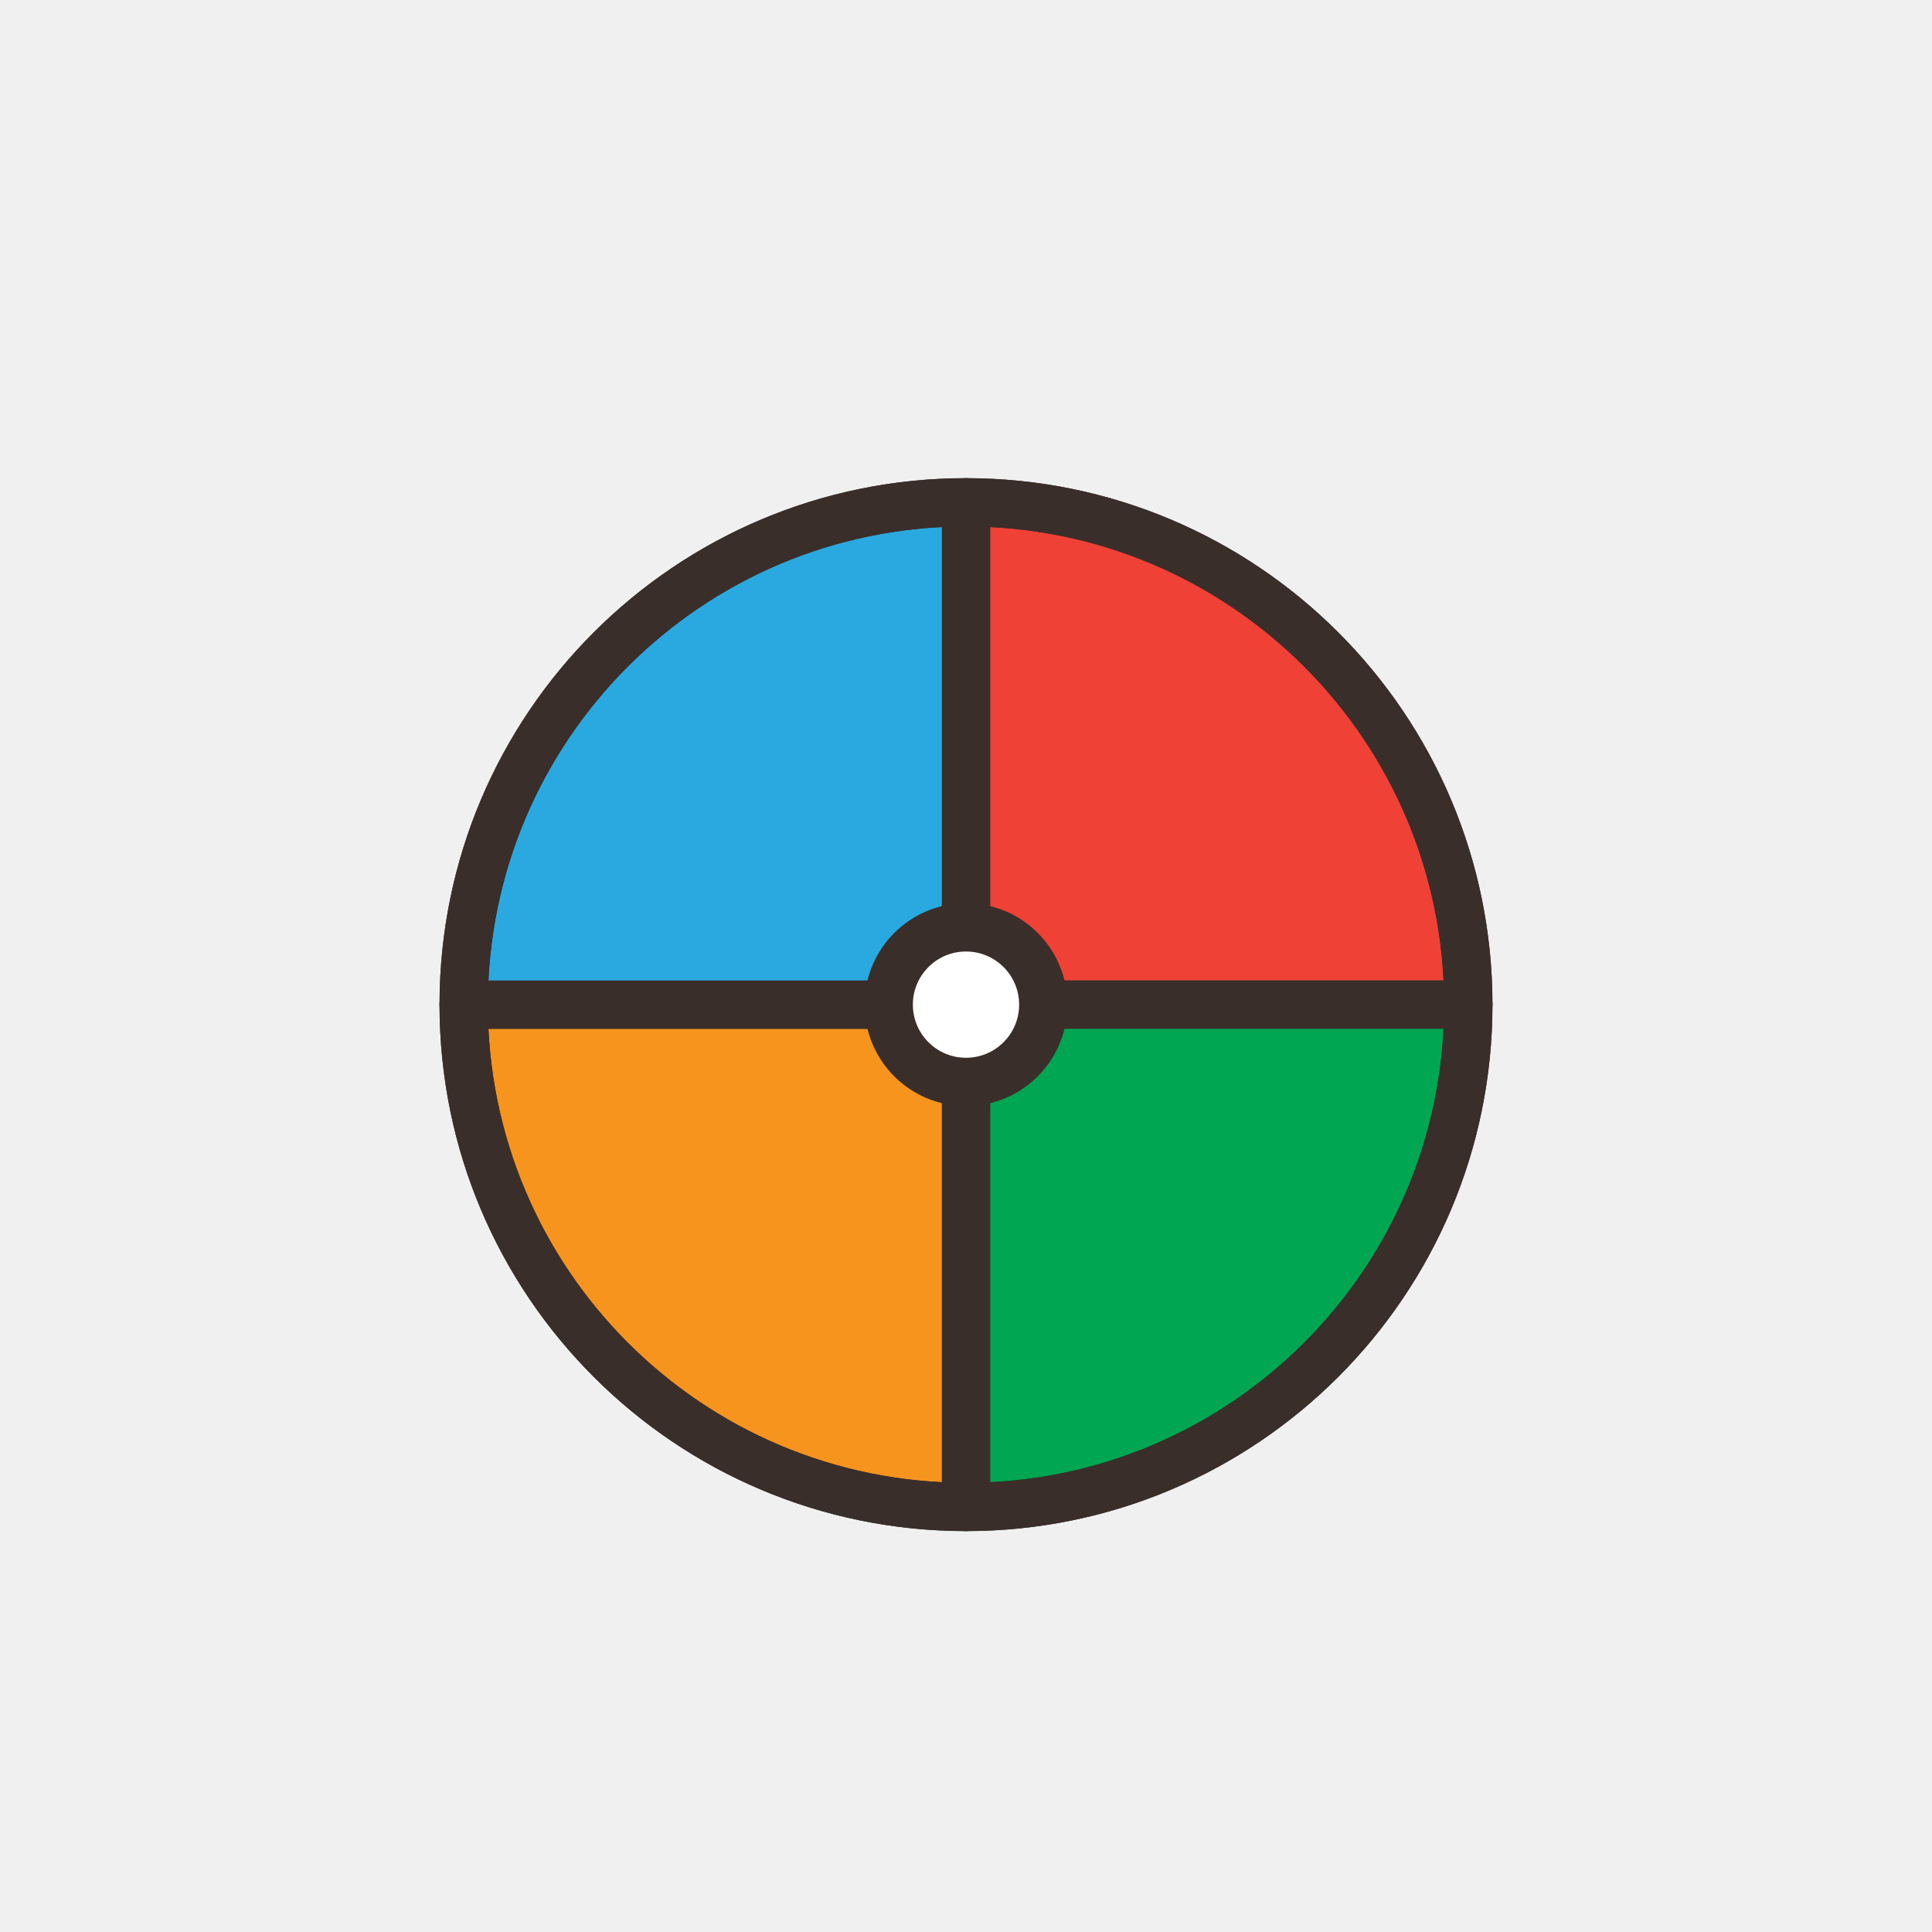
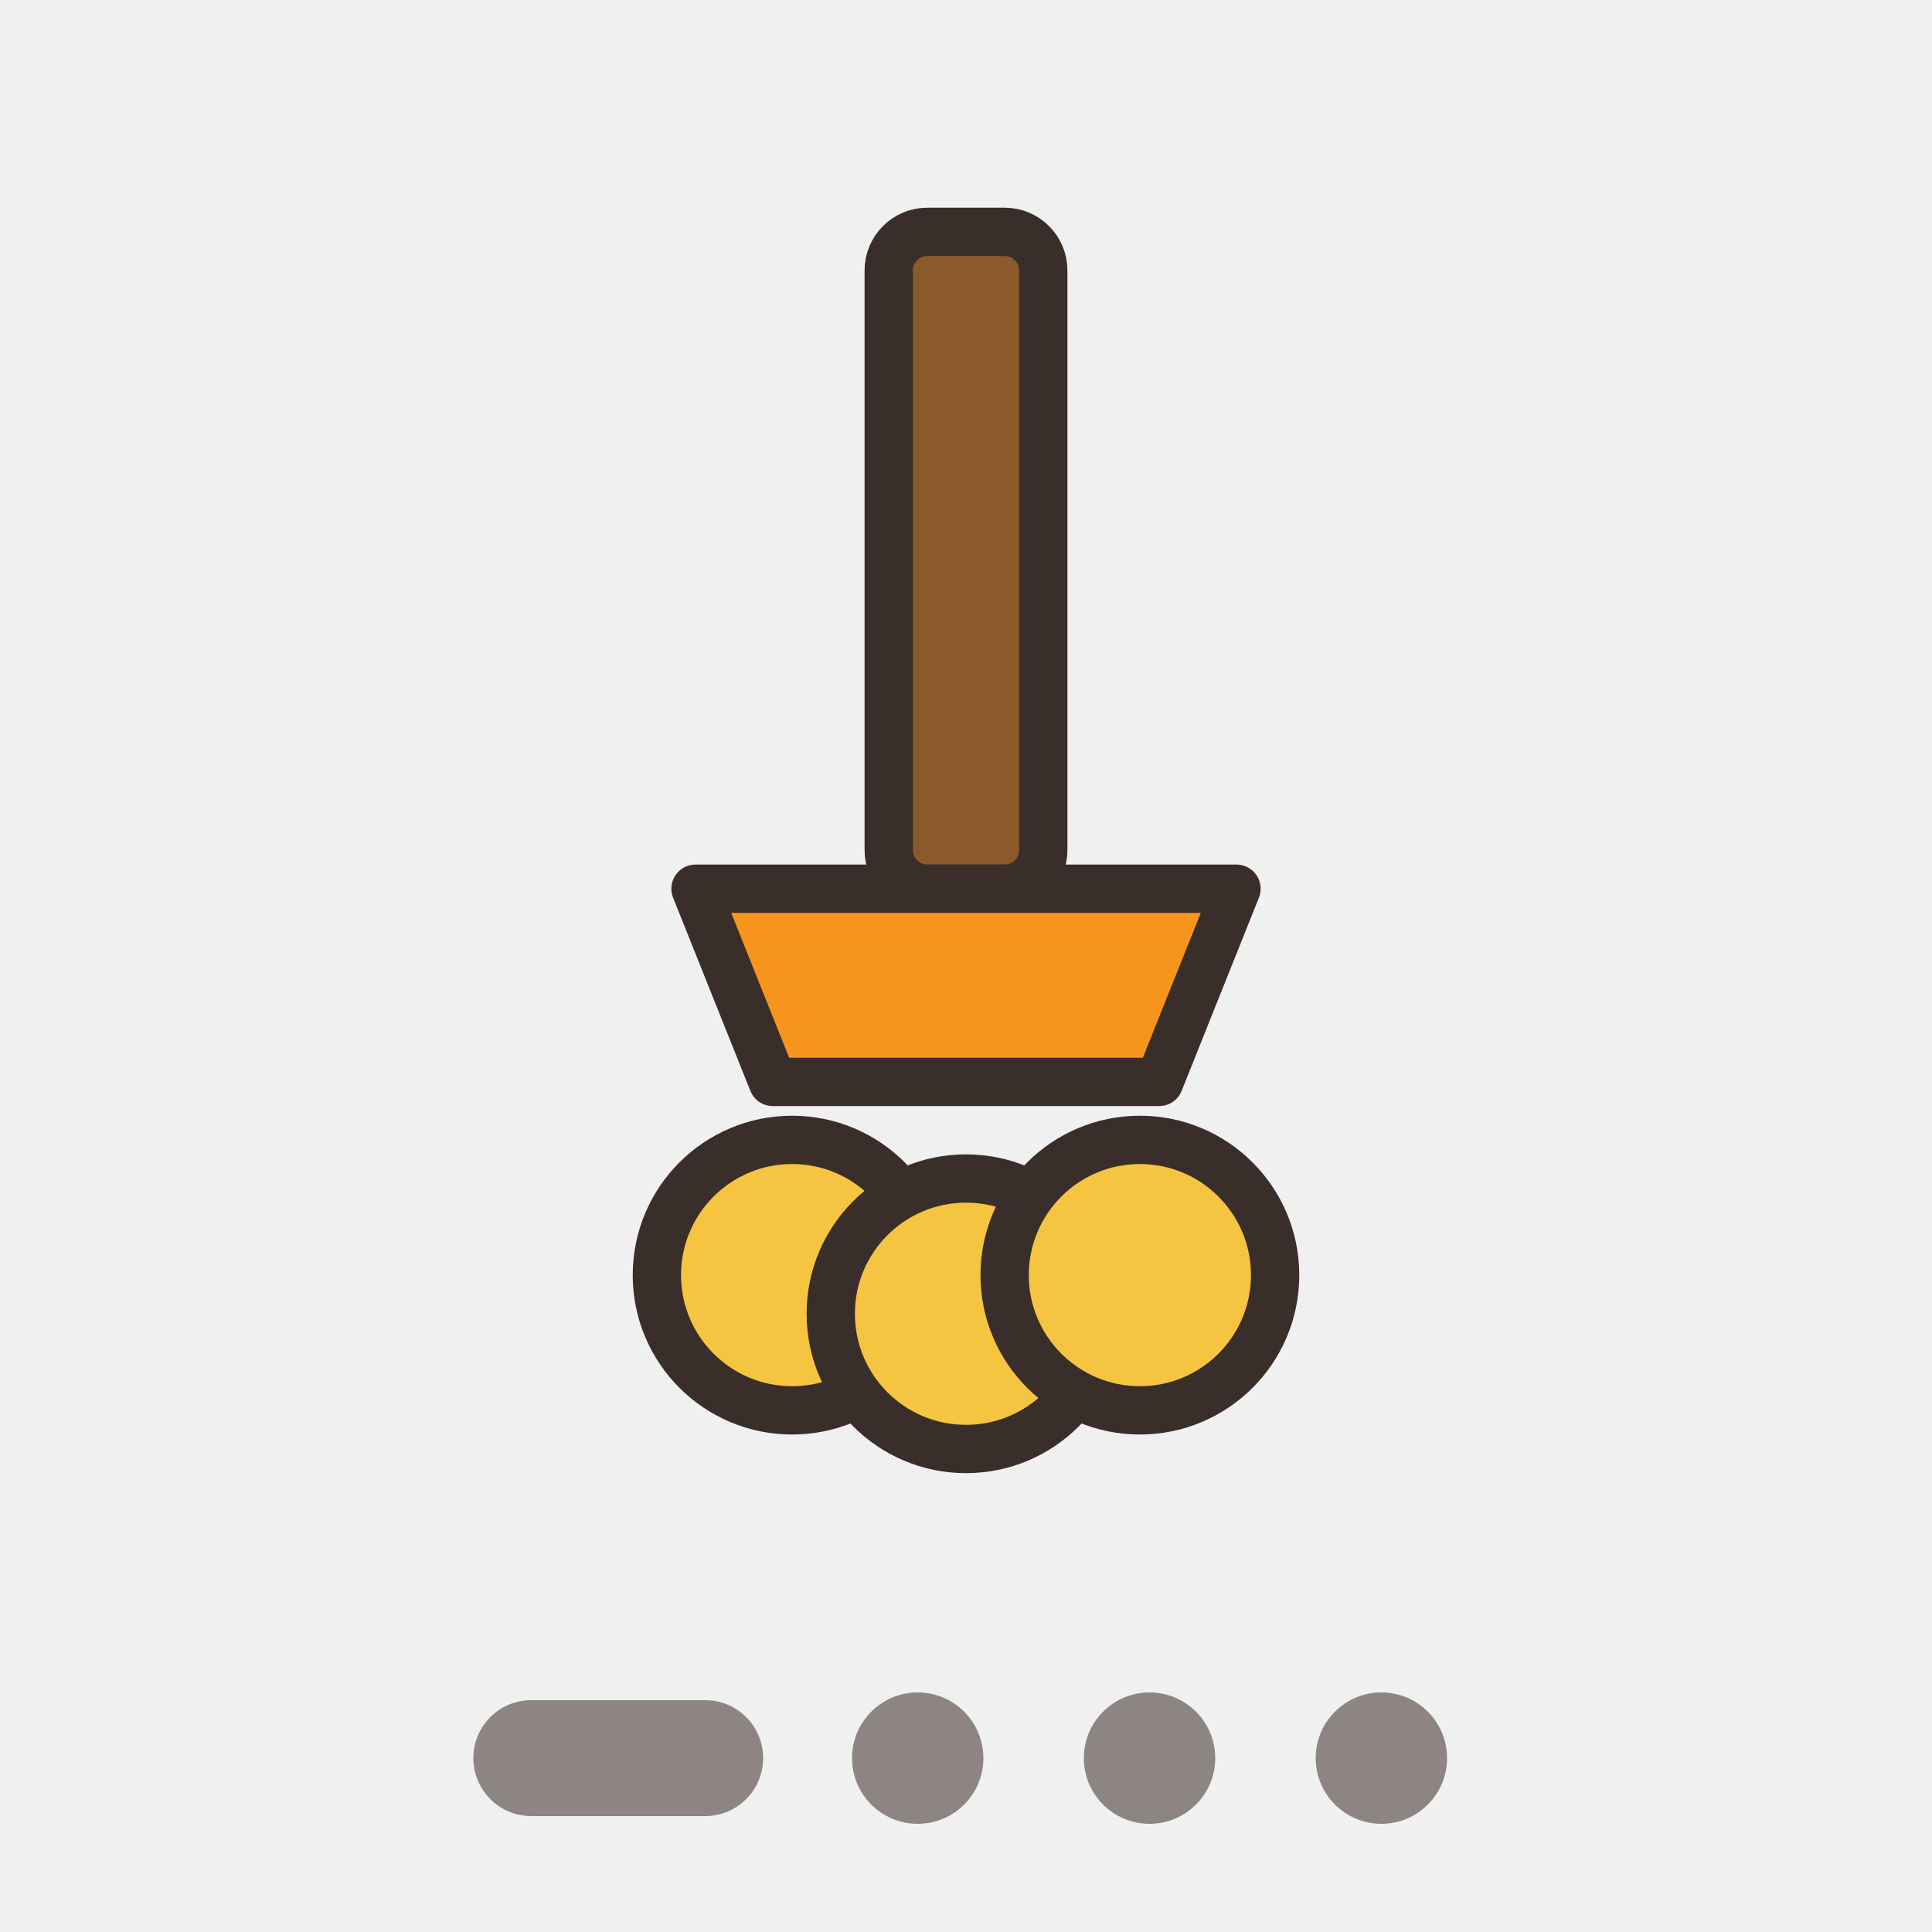
<svg xmlns="http://www.w3.org/2000/svg" viewBox="0 0 100 100" fill="none" stroke="#3a2e2a" stroke-width="2.5" stroke-linecap="round" stroke-linejoin="round">
-   <path d="M50 52 L50 26 A26 26 0 0 1 76 52 Z" fill="#ef4136" />
-   <path d="M50 52 L76 52 A26 26 0 0 1 50 78 Z" fill="#00a651" />
-   <path d="M50 52 L50 78 A26 26 0 0 1 24 52 Z" fill="#f7941e" />
-   <path d="M50 52 L24 52 A26 26 0 0 1 50 26 Z" fill="#2aa9e0" />
-   <circle cx="50" cy="52" r="26" />
-   <circle cx="50" cy="52" r="4" fill="#ffffff" />
+   <rect x="46" y="12" width="8" height="34" rx="2" fill="#8b5a2b" />
+   <path d="M36 46 L64 46 L60 56 L40 56 Z" fill="#f7941e" />
+   <circle cx="41" cy="66" r="7" fill="#f5c542" />
+   <circle cx="50" cy="68" r="7" fill="#f5c542" />
+   <circle cx="59" cy="66" r="7" fill="#f5c542" />
+   <g stroke="none">
+     <rect x="24.5" y="88" width="15" height="6" rx="3" fill="#3a2e2a" fill-opacity="0.55" />
+     <circle cx="47.5" cy="91" r="3.4" fill="#3a2e2a" fill-opacity="0.55" />
+     <circle cx="59.5" cy="91" r="3.4" fill="#3a2e2a" fill-opacity="0.55" />
+     <circle cx="71.5" cy="91" r="3.4" fill="#3a2e2a" fill-opacity="0.55" />
+   </g>
</svg>
